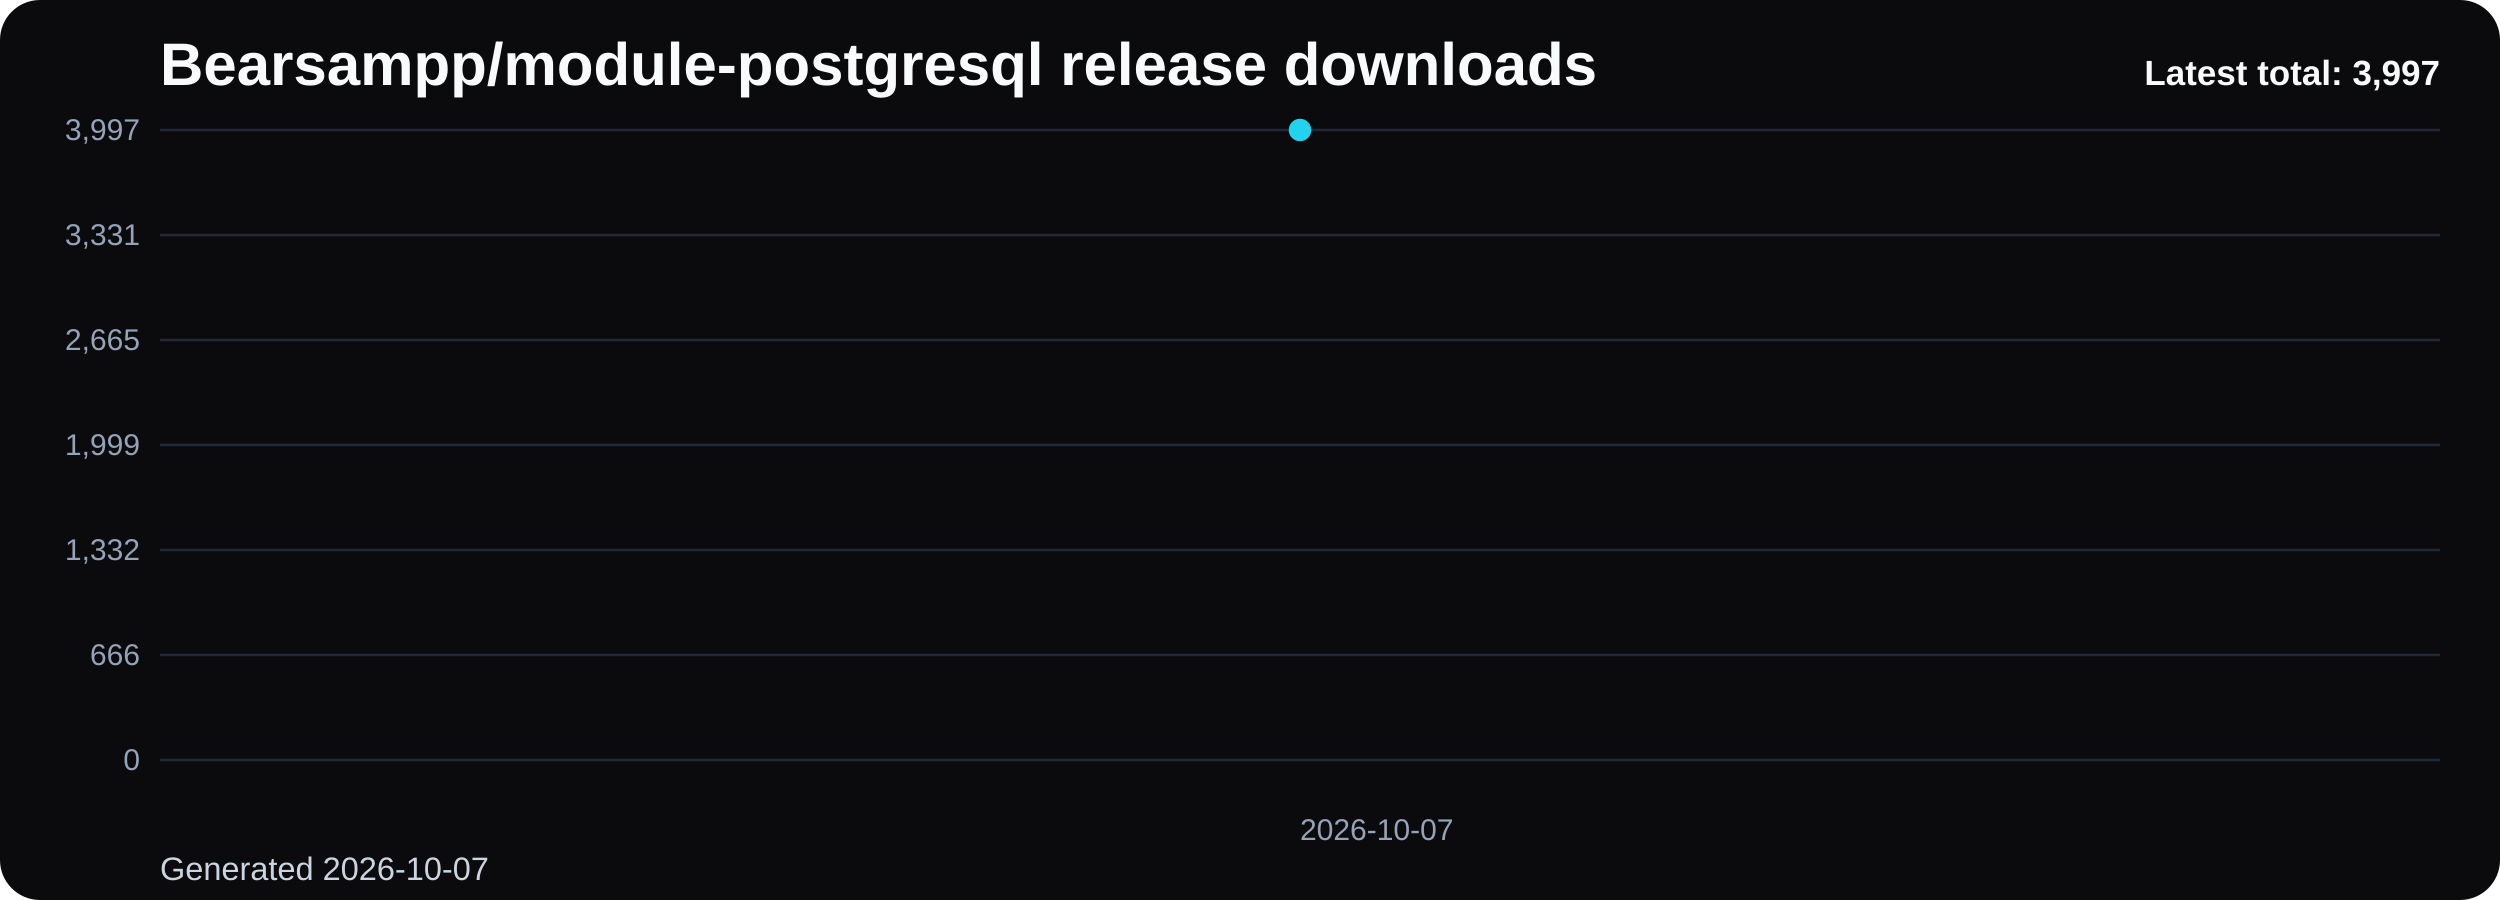
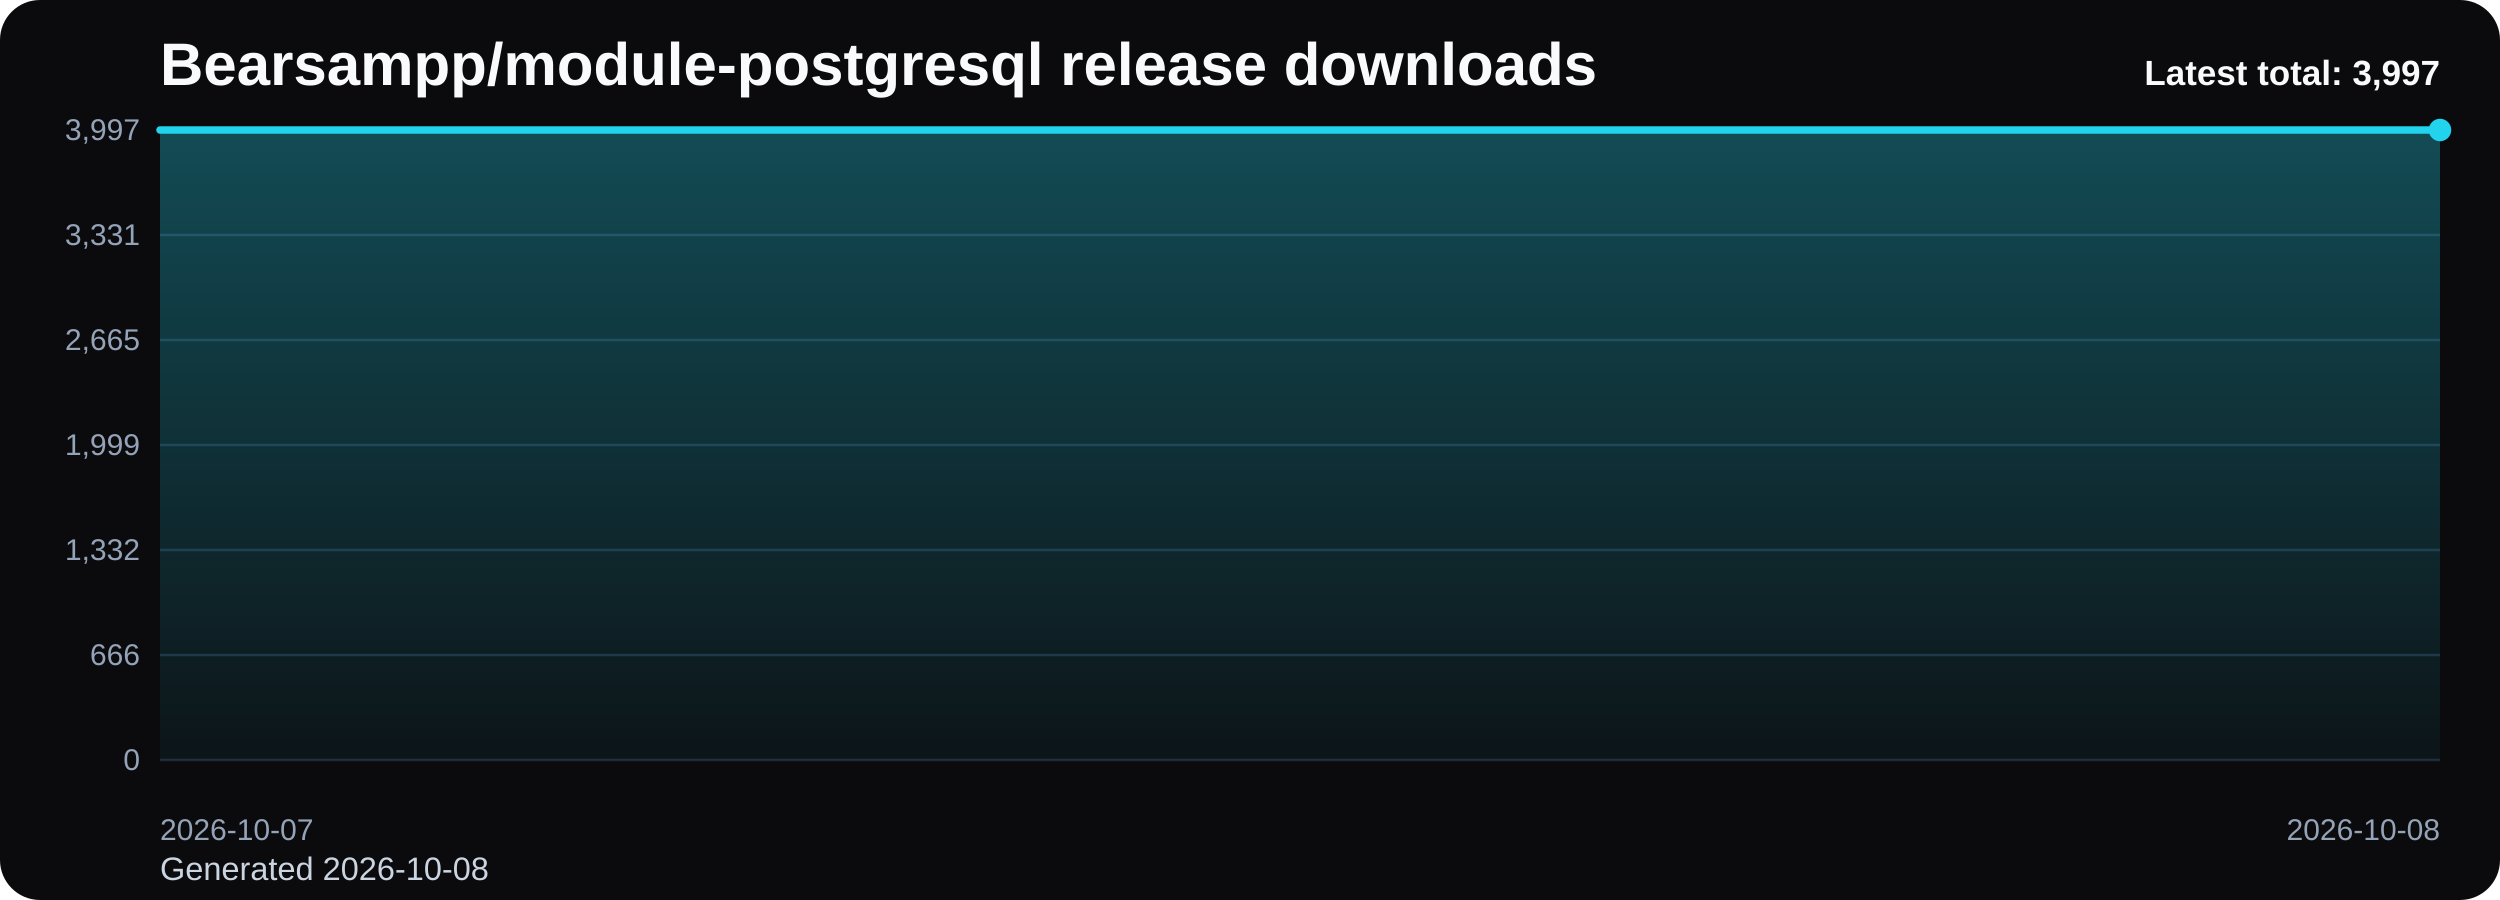
<svg xmlns="http://www.w3.org/2000/svg" viewBox="0 0 1000 360" role="img" aria-label="Bearsampp/module-postgresql release downloads chart">
  <defs>
    <linearGradient id="fill-total-trend-black" x1="0" y1="0" x2="0" y2="1">
      <stop offset="0%" stop-color="#22d3ee" stop-opacity="0.32" />
      <stop offset="100%" stop-color="#22d3ee" stop-opacity="0.05" />
    </linearGradient>
    <style>
      .bg { fill: #0b0b0d; }
      .title { font: 700 24px Arial, sans-serif; fill: #f8fafc; }
      .sub { font: 400 13px Arial, sans-serif; fill: #cbd5e1; }
      .grid { stroke: #1f2937; stroke-width: 1; }
      .axis { font: 400 12px Arial, sans-serif; fill: #94a3b8; }
      .line { fill: none; stroke: #22d3ee; stroke-width: 3; stroke-linecap: round; stroke-linejoin: round; }
      .dot { fill: #22d3ee; }
      .value { font: 600 11px Arial, sans-serif; fill: #cbd5e1; }
      .latest { font: 700 14px Arial, sans-serif; fill: #f8fafc; }
    </style>
  </defs>
  <rect class="bg" x="0" y="0" width="1000" height="360" rx="16" />
  <text class="title" x="64" y="34">Bearsampp/module-postgresql release downloads</text>
-   <text class="sub" x="64" y="352">Generated 2026-10-07</text>
+   <text class="sub" x="64" y="352">Generated 2026-10-08</text>
  <line x1="64" y1="52.00" x2="976" y2="52.00" class="grid" />
  <text x="56" y="56.00" text-anchor="end" class="axis">3,997</text>
  <line x1="64" y1="94.00" x2="976" y2="94.00" class="grid" />
  <text x="56" y="98.00" text-anchor="end" class="axis">3,331</text>
  <line x1="64" y1="136.00" x2="976" y2="136.00" class="grid" />
  <text x="56" y="140.00" text-anchor="end" class="axis">2,665</text>
  <line x1="64" y1="178.00" x2="976" y2="178.00" class="grid" />
  <text x="56" y="182.00" text-anchor="end" class="axis">1,999</text>
  <line x1="64" y1="220.00" x2="976" y2="220.00" class="grid" />
  <text x="56" y="224.00" text-anchor="end" class="axis">1,332</text>
  <line x1="64" y1="262.00" x2="976" y2="262.00" class="grid" />
  <text x="56" y="266.00" text-anchor="end" class="axis">666</text>
  <line x1="64" y1="304.00" x2="976" y2="304.00" class="grid" />
  <text x="56" y="308.00" text-anchor="end" class="axis">0</text>
-   <path d="M 520.00 304 L 520.00 52.00 L 520.00 304 Z" fill="url(#fill-total-trend-black)" />
-   <polyline class="line" points="520.00,52.00" />
-   <circle class="dot" cx="520.00" cy="52.00" r="4.5" />
-   <text class="axis" x="520.00" y="336" text-anchor="start">2026-10-07</text>
+   <path d="M 64.00 304 L 64.00 52.00 L 976.00 52.00 L 976.00 304 Z" fill="url(#fill-total-trend-black)" />
+   <polyline class="line" points="64.00,52.00 976.00,52.00" />
+   <circle class="dot" cx="976.00" cy="52.00" r="4.5" />
+   <text class="axis" x="64.00" y="336" text-anchor="start">2026-10-07</text>
+   <text class="axis" x="976.00" y="336" text-anchor="end">2026-10-08</text>
  <text class="latest" x="976" y="34" text-anchor="end">Latest total: 3,997</text>
</svg>
